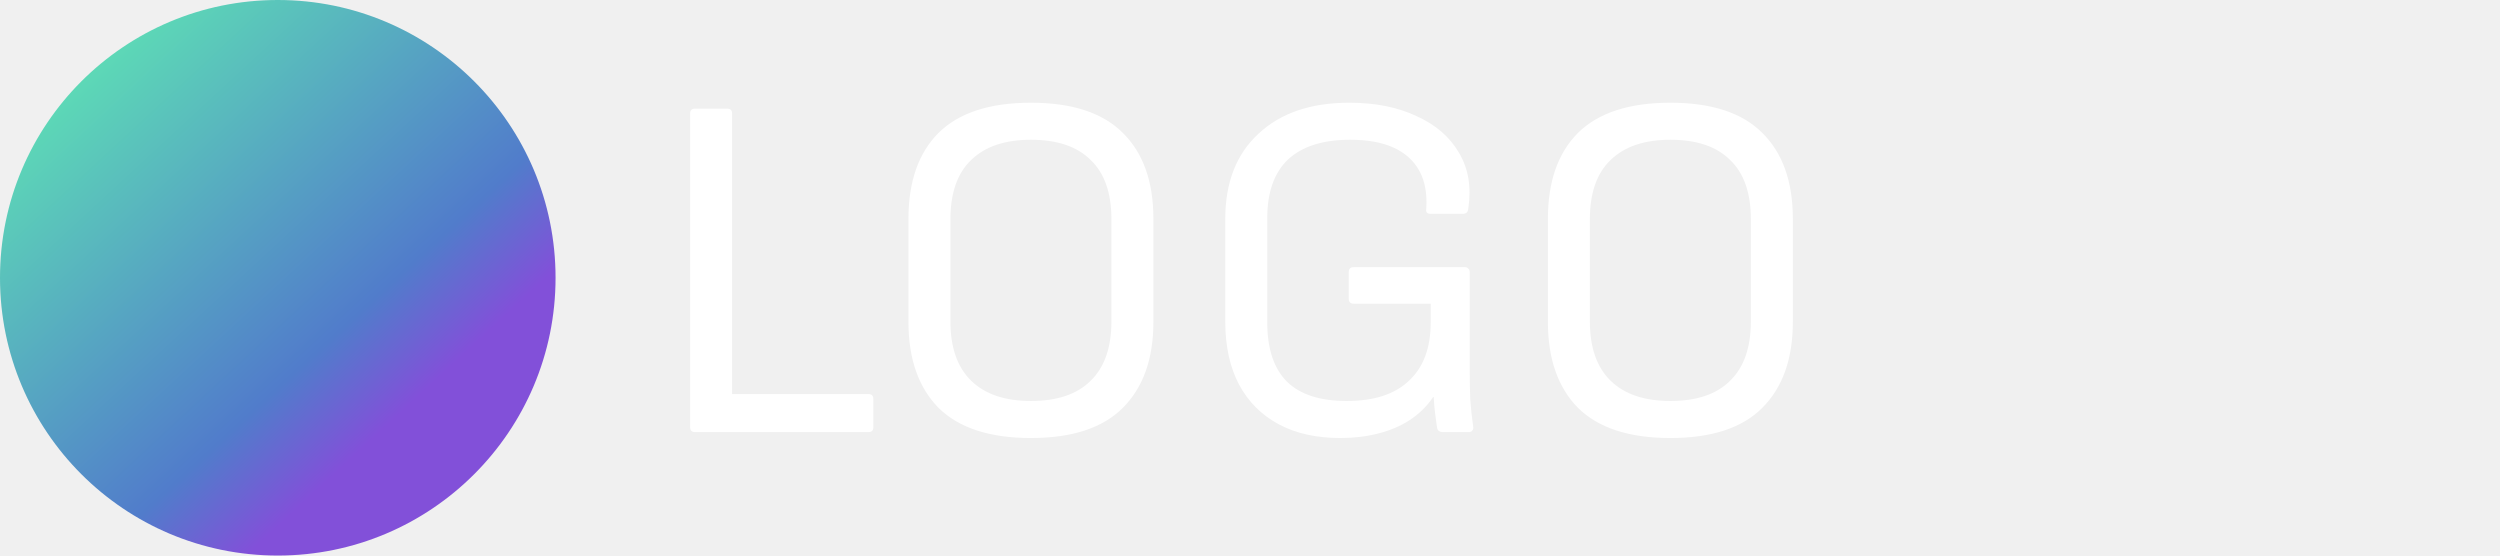
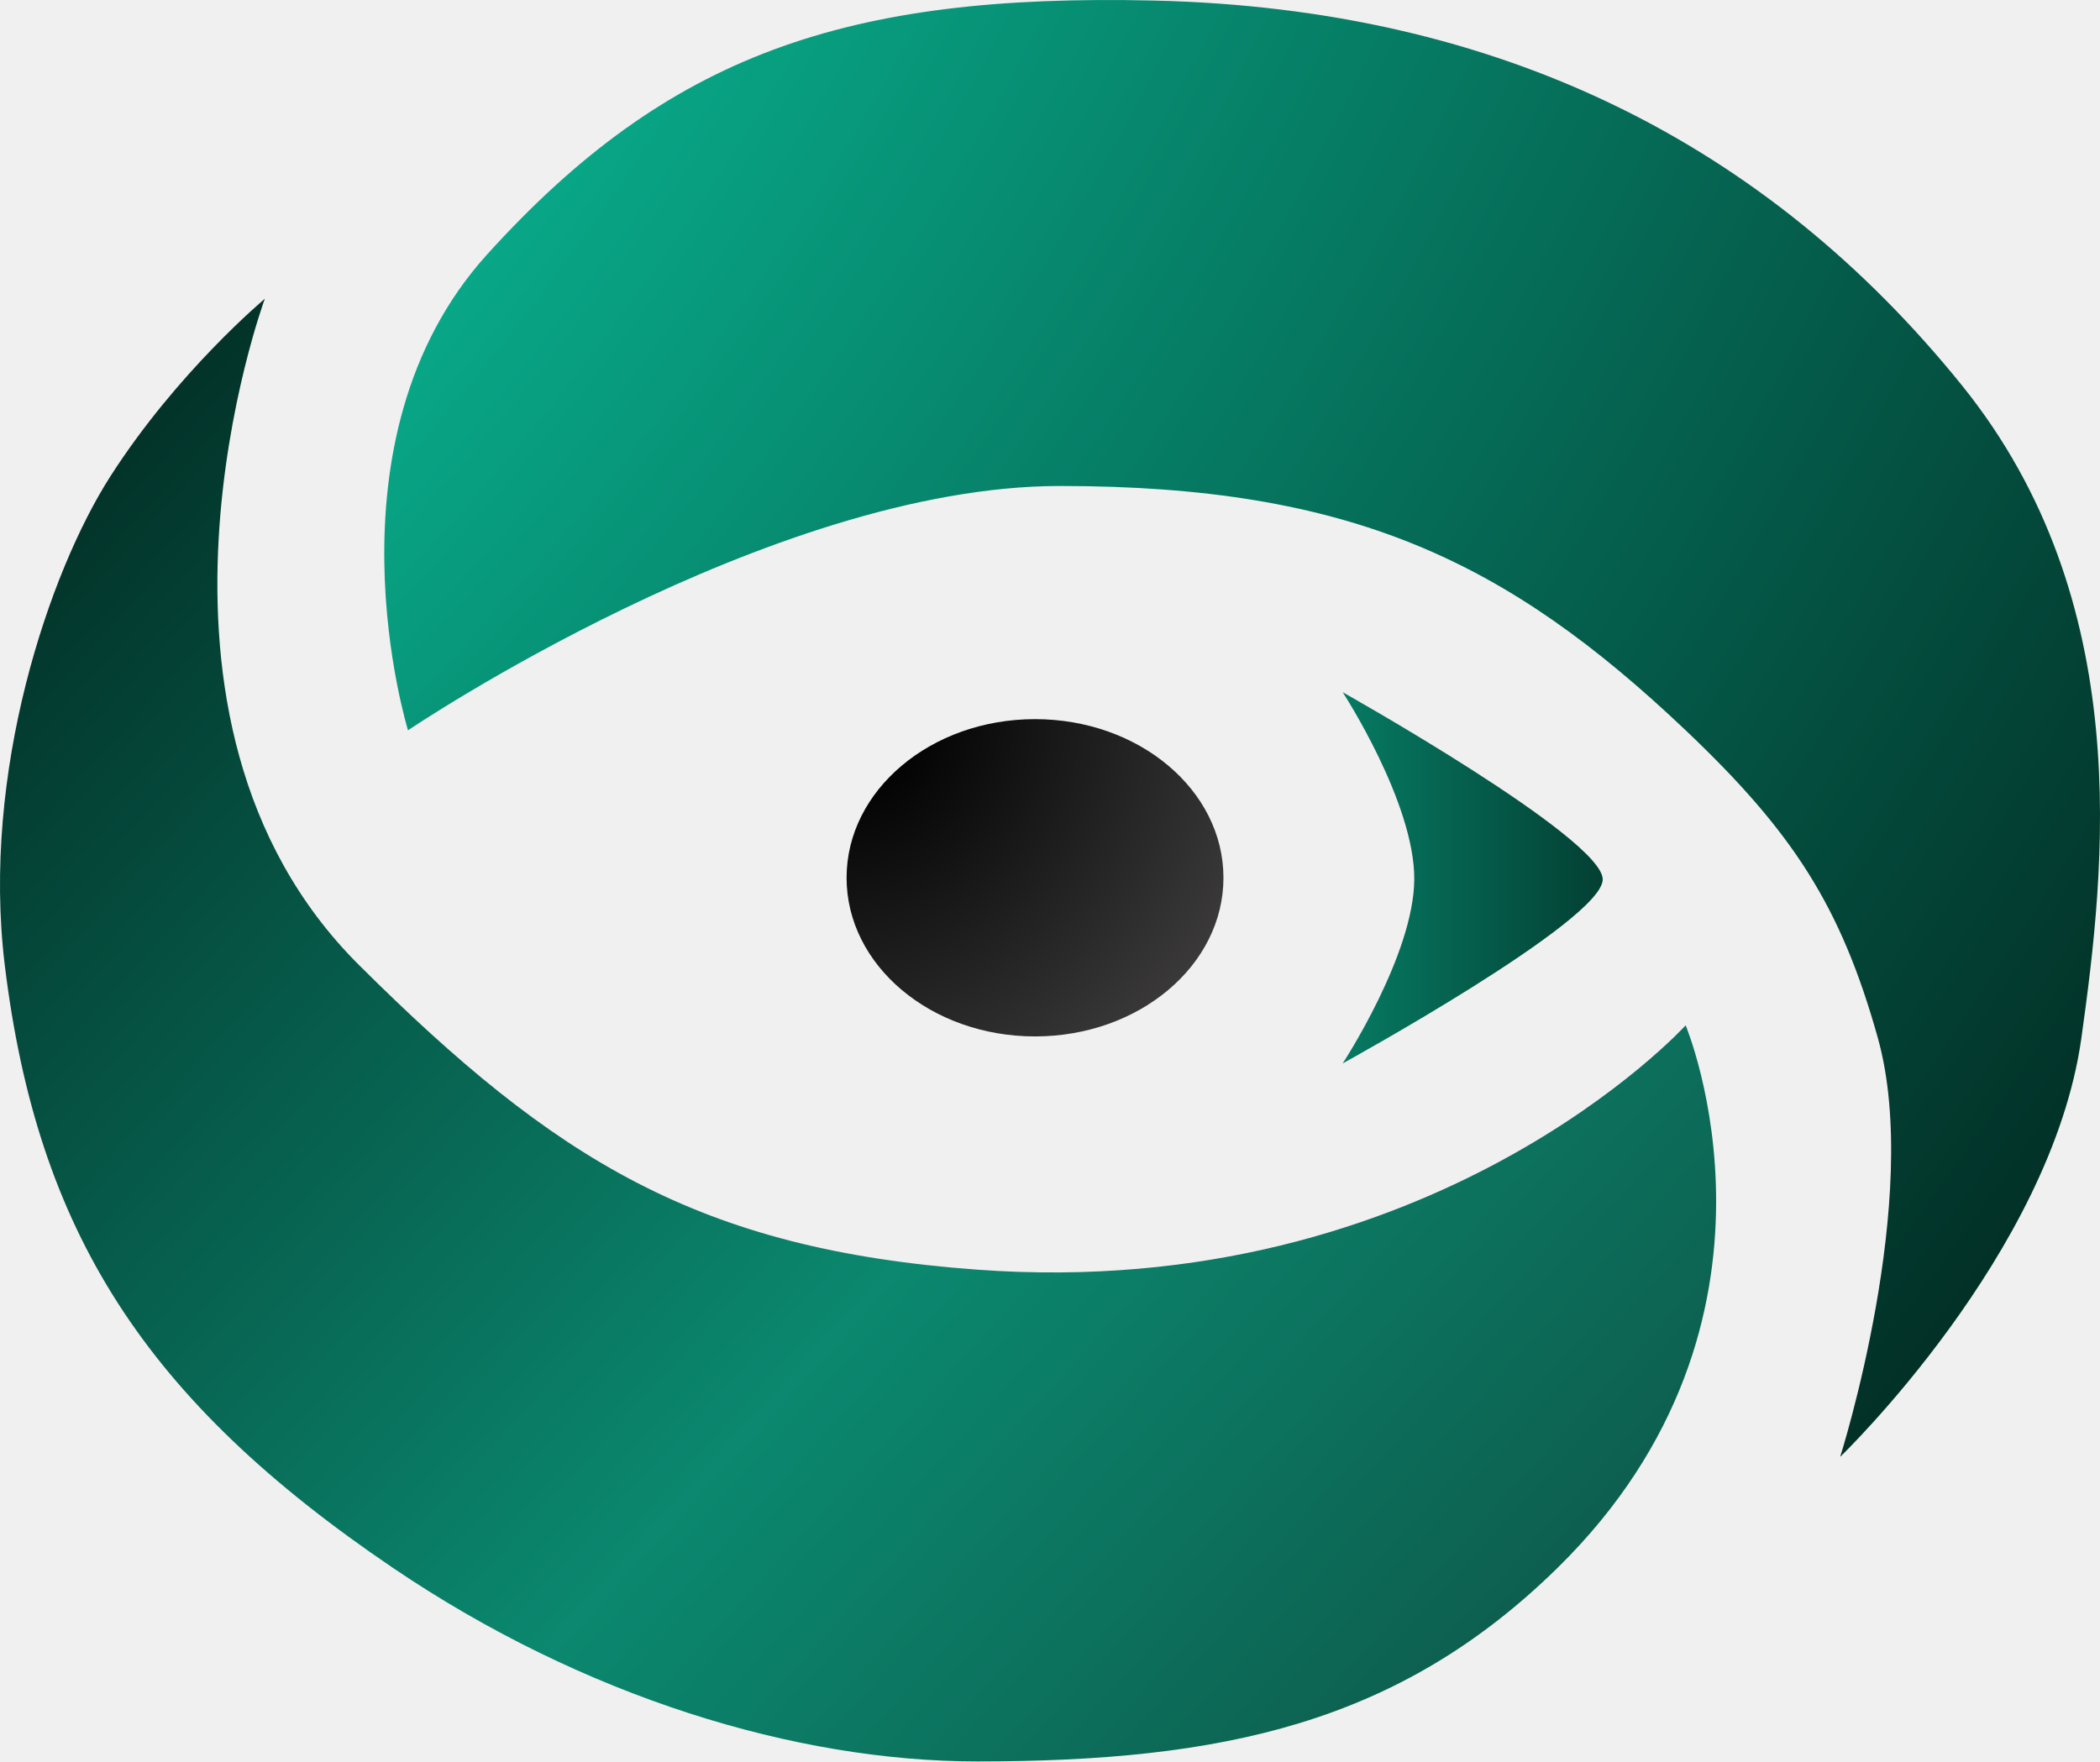
- <svg xmlns="http://www.w3.org/2000/svg" width="81" height="18" viewBox="0 0 81 18" fill="none">
-   <circle cx="9" cy="9" r="9" fill="url(#paint0_linear_9_3)" />
-   <path d="M22.52 14C22.413 14 22.36 13.947 22.36 13.84V3.68C22.36 3.573 22.413 3.52 22.52 3.52H23.56C23.667 3.52 23.72 3.573 23.72 3.68V12.768H28.136C28.243 12.768 28.296 12.821 28.296 12.928V13.84C28.296 13.947 28.243 14 28.136 14H22.52ZM33.402 14.192C32.068 14.192 31.071 13.867 30.41 13.216C29.759 12.555 29.434 11.627 29.434 10.432V7.088C29.434 5.883 29.759 4.955 30.41 4.304C31.071 3.653 32.068 3.328 33.402 3.328C34.735 3.328 35.727 3.653 36.378 4.304C37.039 4.955 37.37 5.883 37.37 7.088V10.432C37.37 11.627 37.039 12.555 36.378 13.216C35.727 13.867 34.735 14.192 33.402 14.192ZM33.402 12.992C34.255 12.992 34.9 12.773 35.338 12.336C35.786 11.899 36.01 11.259 36.01 10.416V7.104C36.01 6.251 35.786 5.611 35.338 5.184C34.9 4.747 34.255 4.528 33.402 4.528C32.559 4.528 31.914 4.747 31.466 5.184C31.018 5.611 30.794 6.251 30.794 7.104V10.416C30.794 11.259 31.018 11.899 31.466 12.336C31.914 12.773 32.559 12.992 33.402 12.992ZM43.427 14.192C42.649 14.192 41.982 14.043 41.427 13.744C40.873 13.445 40.446 13.019 40.147 12.464C39.849 11.899 39.699 11.221 39.699 10.432V7.088C39.699 5.915 40.057 4.997 40.771 4.336C41.486 3.664 42.467 3.328 43.715 3.328C44.558 3.328 45.283 3.472 45.891 3.76C46.51 4.037 46.969 4.432 47.267 4.944C47.577 5.456 47.678 6.064 47.571 6.768C47.561 6.875 47.502 6.928 47.395 6.928H46.355C46.238 6.928 46.19 6.875 46.211 6.768C46.243 6.277 46.169 5.867 45.987 5.536C45.806 5.205 45.529 4.955 45.155 4.784C44.782 4.613 44.313 4.528 43.747 4.528C42.862 4.528 42.19 4.741 41.731 5.168C41.283 5.595 41.059 6.229 41.059 7.072V10.448C41.059 11.301 41.273 11.941 41.699 12.368C42.126 12.784 42.771 12.992 43.635 12.992C44.521 12.992 45.193 12.773 45.651 12.336C46.121 11.899 46.355 11.269 46.355 10.448V9.84H43.859C43.753 9.84 43.699 9.787 43.699 9.68V8.816C43.699 8.709 43.753 8.656 43.859 8.656H47.459C47.513 8.656 47.55 8.672 47.571 8.704C47.603 8.725 47.619 8.763 47.619 8.816V11.968C47.619 12.299 47.625 12.619 47.635 12.928C47.657 13.227 47.689 13.525 47.731 13.824C47.742 13.877 47.731 13.92 47.699 13.952C47.678 13.984 47.641 14 47.587 14H46.739C46.697 14 46.659 13.989 46.627 13.968C46.595 13.947 46.574 13.915 46.563 13.872C46.542 13.733 46.521 13.579 46.499 13.408C46.478 13.237 46.462 13.056 46.451 12.864H46.435C46.233 13.163 45.977 13.413 45.667 13.616C45.369 13.808 45.027 13.952 44.643 14.048C44.27 14.144 43.865 14.192 43.427 14.192ZM54.12 14.192C52.787 14.192 51.79 13.867 51.128 13.216C50.478 12.555 50.152 11.627 50.152 10.432V7.088C50.152 5.883 50.478 4.955 51.128 4.304C51.79 3.653 52.787 3.328 54.12 3.328C55.454 3.328 56.446 3.653 57.096 4.304C57.758 4.955 58.088 5.883 58.088 7.088V10.432C58.088 11.627 57.758 12.555 57.096 13.216C56.446 13.867 55.454 14.192 54.12 14.192ZM54.12 12.992C54.974 12.992 55.619 12.773 56.056 12.336C56.504 11.899 56.728 11.259 56.728 10.416V7.104C56.728 6.251 56.504 5.611 56.056 5.184C55.619 4.747 54.974 4.528 54.12 4.528C53.278 4.528 52.632 4.747 52.184 5.184C51.736 5.611 51.512 6.251 51.512 7.104V10.416C51.512 11.259 51.736 11.899 52.184 12.336C52.632 12.773 53.278 12.992 54.12 12.992Z" fill="white" />
+ <svg xmlns="http://www.w3.org/2000/svg" width="149" height="125" viewBox="0 0 149 125" fill="none">
+   <path d="M75.212 34.488C54.594 34.488 28.95 51.825 28.95 51.825C28.95 51.825 22.593 31.283 34.566 18.052C47.402 3.867 60.053 -0.471 81.897 0.04C106.473 0.614 125.398 10.23 139.212 27.358C151.571 42.681 149.365 61.594 147.679 73.665C145.539 88.975 130.565 103.385 130.565 103.385C130.565 103.385 136.408 84.995 133.239 73.665C130.615 64.285 127.195 59.034 119.601 51.825C106.92 39.788 95.829 34.488 75.212 34.488Z" fill="url(#paint0_radial_33_2)" />
+   <path d="M95.266 49.123C95.266 49.123 113.717 59.48 113.717 62.407C113.717 65.334 95.266 75.466 95.266 75.466C95.266 75.466 100.314 67.774 100.346 62.407C100.379 56.957 95.266 49.123 95.266 49.123Z" fill="url(#paint1_linear_33_2)" />
+   <ellipse cx="73.437" cy="62.292" rx="13.37" ry="11.258" fill="url(#paint2_radial_33_2)" />
+   <path d="M25.474 68.486C7.825 50.924 18.789 21.204 18.789 21.204C18.789 21.204 12.582 26.383 7.825 33.813C3.501 40.567 -1.331 54.795 0.338 68.486C2.641 87.39 10.293 99.356 27.881 111.266C41.436 120.445 56.493 125 69.329 125C86.71 125 99.248 122.321 110.509 111.266C128.397 93.704 119.601 72.764 119.601 72.764C119.601 72.764 101.685 92.475 69.329 90.101C49.559 88.65 39.379 82.323 25.474 68.486Z" fill="url(#paint3_linear_33_2)" />
  <defs>
-     <linearGradient id="paint0_linear_9_3" x1="2.5" y1="2.5" x2="15" y2="16" gradientUnits="userSpaceOnUse">
-       <stop stop-color="#5DDAB6" />
-       <stop offset="0.642" stop-color="#517CCB" />
-       <stop offset="0.821" stop-color="#8250D9" />
+     <radialGradient id="paint0_radial_33_2" cx="0" cy="0" r="1" gradientUnits="userSpaceOnUse" gradientTransform="translate(-87 -75) rotate(35.6785) scale(283.761 309.635)">
+       <stop offset="0.2" stop-color="#0D5E4E" />
+       <stop offset="0.5" stop-color="#09B290" />
+       <stop offset="1" stop-color="#022E25" />
+     </radialGradient>
+     <linearGradient id="paint1_linear_33_2" x1="77.5" y1="62" x2="119.5" y2="62" gradientUnits="userSpaceOnUse">
+       <stop stop-color="#09B290" />
+       <stop offset="1" stop-color="#022E25" />
+     </linearGradient>
+     <radialGradient id="paint2_radial_33_2" cx="0" cy="0" r="1" gradientUnits="userSpaceOnUse" gradientTransform="translate(60 51) rotate(41.2194) scale(80.4317 83.6097)">
+       <stop offset="0.042" />
+       <stop offset="1" stop-color="#A7A3A3" />
+     </radialGradient>
+     <linearGradient id="paint3_linear_33_2" x1="146" y1="125" x2="21.121" y2="11.113" gradientUnits="userSpaceOnUse">
+       <stop offset="0.2" stop-color="#0D5E4E" />
+       <stop offset="0.5" stop-color="#0B886F" />
+       <stop offset="1" stop-color="#022E25" />
    </linearGradient>
  </defs>
</svg>
